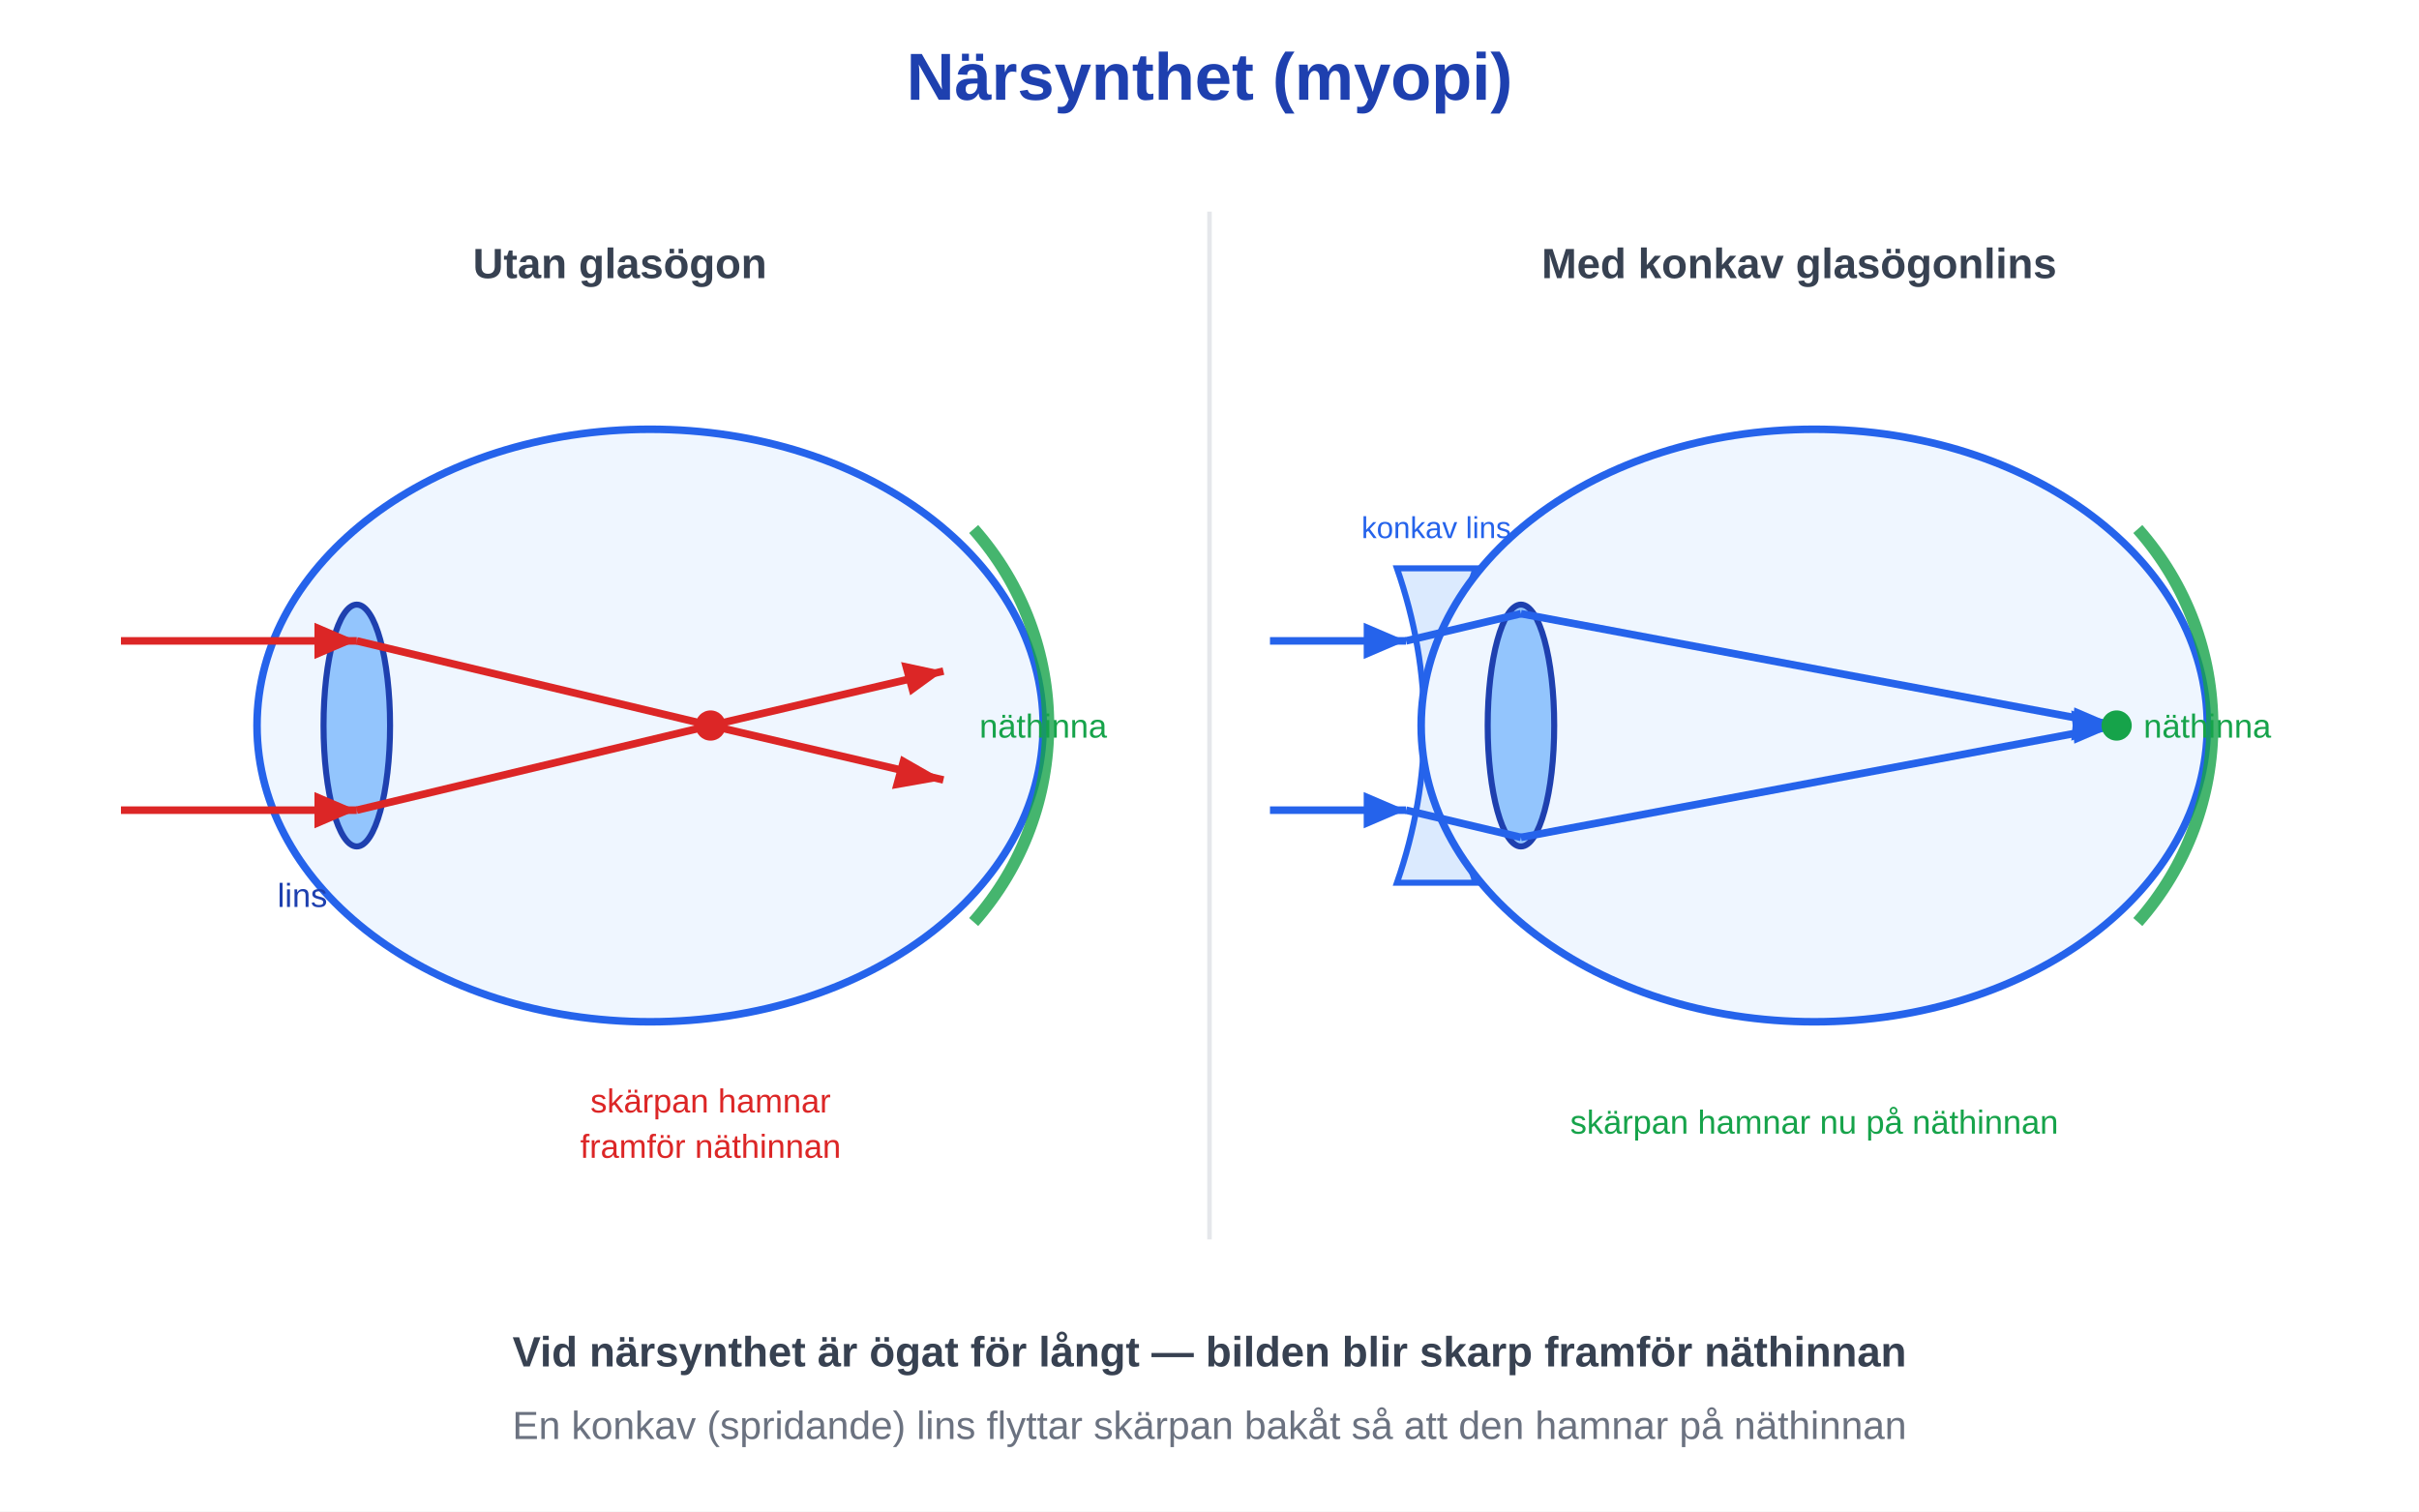
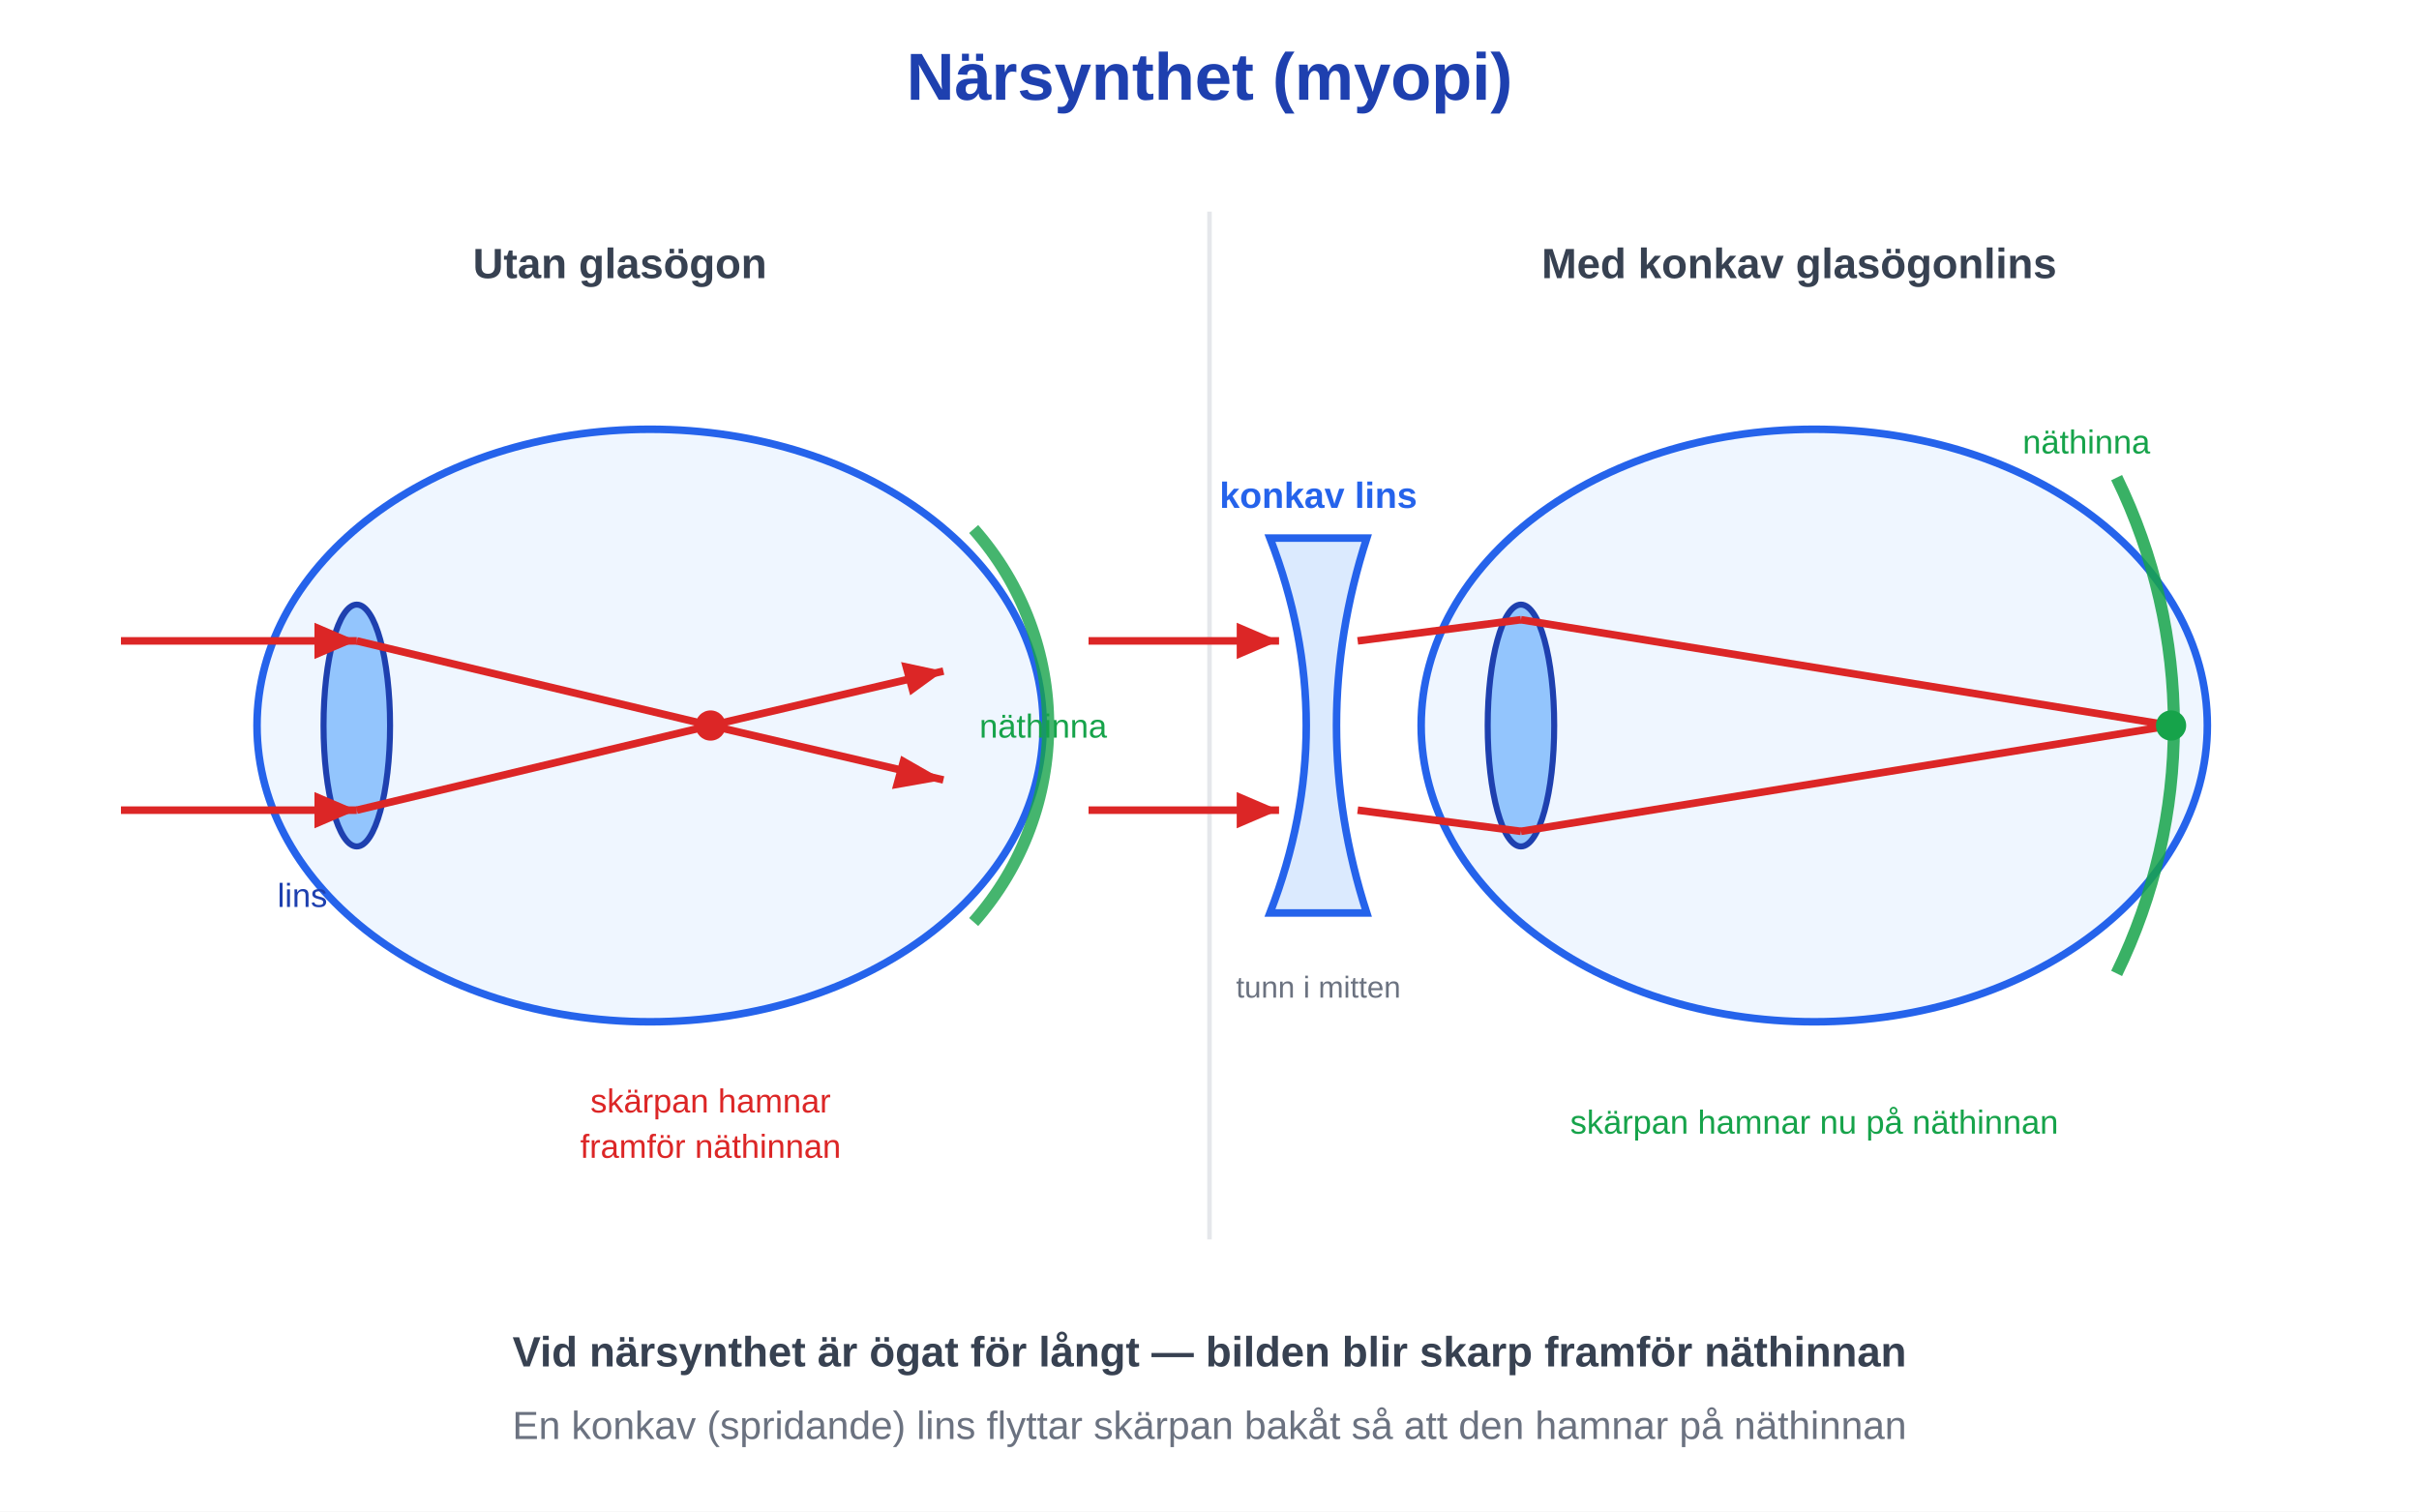
<svg xmlns="http://www.w3.org/2000/svg" viewBox="0 0 800 500" width="800" height="500">
  <rect width="800" height="500" fill="white" />
  <text x="400" y="33" font-family="Arial,sans-serif" font-size="22" fill="#1e40af" text-anchor="middle" font-weight="bold">Närsynthet (myopi)</text>
  <line x1="400" y1="70" x2="400" y2="410" stroke="#e5e7eb" stroke-width="1.5" />
  <text x="205" y="92" font-family="Arial,sans-serif" font-size="14" fill="#374151" text-anchor="middle" font-weight="bold">Utan glasögon</text>
  <ellipse cx="215" cy="240" rx="130" ry="98" fill="#eff6ff" stroke="#2563eb" stroke-width="2.5" />
  <ellipse cx="118" cy="240" rx="11" ry="40" fill="#93c5fd" stroke="#1e40af" stroke-width="2" />
  <text x="100" y="300" font-family="Arial,sans-serif" font-size="11" fill="#1e40af" text-anchor="middle">lins</text>
  <path d="M 322 175 A 98 98 0 0 1 322 305" fill="none" stroke="#16a34a" stroke-width="4" opacity="0.8" />
  <text x="345" y="244" font-family="Arial,sans-serif" font-size="11" fill="#16a34a" text-anchor="middle">näthinna</text>
  <line x1="40" y1="212" x2="118" y2="212" stroke="#dc2626" stroke-width="2.5" />
  <polygon points="118,212 104,206 104,218" fill="#dc2626" />
  <line x1="118" y1="212" x2="235" y2="240" stroke="#dc2626" stroke-width="2.5" />
  <line x1="235" y1="240" x2="312" y2="258" stroke="#dc2626" stroke-width="2.5" />
  <polygon points="312,258 298,250 295,261" fill="#dc2626" />
  <line x1="40" y1="268" x2="118" y2="268" stroke="#dc2626" stroke-width="2.5" />
  <polygon points="118,268 104,262 104,274" fill="#dc2626" />
  <line x1="118" y1="268" x2="235" y2="240" stroke="#dc2626" stroke-width="2.5" />
  <line x1="235" y1="240" x2="312" y2="222" stroke="#dc2626" stroke-width="2.5" />
  <polygon points="312,222 298,219 301,230" fill="#dc2626" />
  <circle cx="235" cy="240" r="5" fill="#dc2626" />
  <text x="235" y="368" font-family="Arial,sans-serif" font-size="11" fill="#dc2626" text-anchor="middle">skärpan hamnar</text>
  <text x="235" y="383" font-family="Arial,sans-serif" font-size="11" fill="#dc2626" text-anchor="middle">framför näthinnan</text>
  <text x="595" y="92" font-family="Arial,sans-serif" font-size="14" fill="#374151" text-anchor="middle" font-weight="bold">Med konkav glasögonlins</text>
-   <path d="M 462 188 Q 480 240 462 292 L 488 292 Q 470 240 488 188 Z" fill="#dbeafe" stroke="#2563eb" stroke-width="2" />
-   <text x="475" y="178" font-family="Arial,sans-serif" font-size="10" fill="#2563eb" text-anchor="middle">konkav lins</text>
  <ellipse cx="600" cy="240" rx="130" ry="98" fill="#eff6ff" stroke="#2563eb" stroke-width="2.5" />
  <ellipse cx="503" cy="240" rx="11" ry="40" fill="#93c5fd" stroke="#1e40af" stroke-width="2" />
-   <path d="M 707 175 A 98 98 0 0 1 707 305" fill="none" stroke="#16a34a" stroke-width="4" opacity="0.8" />
-   <text x="730" y="244" font-family="Arial,sans-serif" font-size="11" fill="#16a34a" text-anchor="middle">näthinna</text>
-   <line x1="420" y1="212" x2="465" y2="212" stroke="#2563eb" stroke-width="2.5" />
-   <polygon points="465,212 451,206 451,218" fill="#2563eb" />
-   <line x1="465" y1="212" x2="503" y2="203" stroke="#2563eb" stroke-width="2.5" />
-   <line x1="503" y1="203" x2="700" y2="240" stroke="#2563eb" stroke-width="2.5" />
-   <polygon points="700,240 686,234 685,245" fill="#2563eb" />
-   <line x1="420" y1="268" x2="465" y2="268" stroke="#2563eb" stroke-width="2.5" />
-   <polygon points="465,268 451,262 451,274" fill="#2563eb" />
-   <line x1="465" y1="268" x2="503" y2="277" stroke="#2563eb" stroke-width="2.5" />
-   <line x1="503" y1="277" x2="700" y2="240" stroke="#2563eb" stroke-width="2.5" />
-   <polygon points="700,240 685,235 686,246" fill="#2563eb" />
-   <circle cx="700" cy="240" r="5" fill="#16a34a" />
+   <path d="M 700 158 A 187 187 0 0 1 700 322" fill="none" stroke="#16a34a" stroke-width="4" opacity="0.85" />
+   <text x="690" y="150" font-family="Arial,sans-serif" font-size="11" fill="#16a34a" text-anchor="middle">näthinna</text>
+   <path d="M 420 178 Q 444 240 420 302 L 452 302 Q 432 240 452 178 Z" fill="#dbeafe" stroke="#2563eb" stroke-width="2.5" />
+   <text x="436" y="168" font-family="Arial,sans-serif" font-size="12" fill="#2563eb" text-anchor="middle" font-weight="bold">konkav lins</text>
+   <text x="436" y="330" font-family="Arial,sans-serif" font-size="10" fill="#6b7280" text-anchor="middle">tunn i mitten</text>
+   <line x1="360" y1="212" x2="423" y2="212" stroke="#dc2626" stroke-width="2.5" />
+   <polygon points="423,212 409,206 409,218" fill="#dc2626" />
+   <line x1="449" y1="212" x2="503" y2="205" stroke="#dc2626" stroke-width="2.5" />
+   <line x1="503" y1="205" x2="718" y2="240" stroke="#dc2626" stroke-width="2.5" />
+   <line x1="360" y1="268" x2="423" y2="268" stroke="#dc2626" stroke-width="2.5" />
+   <polygon points="423,268 409,262 409,274" fill="#dc2626" />
+   <line x1="449" y1="268" x2="503" y2="275" stroke="#dc2626" stroke-width="2.5" />
+   <line x1="503" y1="275" x2="718" y2="240" stroke="#dc2626" stroke-width="2.5" />
+   <circle cx="718" cy="240" r="5" fill="#16a34a" />
  <text x="600" y="375" font-family="Arial,sans-serif" font-size="11" fill="#16a34a" text-anchor="middle">skärpan hamnar nu på näthinnan</text>
  <text x="400" y="452" font-family="Arial,sans-serif" font-size="14" fill="#374151" text-anchor="middle" font-weight="bold">Vid närsynthet är ögat för långt — bilden blir skarp framför näthinnan</text>
  <text x="400" y="476" font-family="Arial,sans-serif" font-size="13" fill="#6b7280" text-anchor="middle">En konkav (spridande) lins flyttar skärpan bakåt så att den hamnar på näthinnan</text>
</svg>
